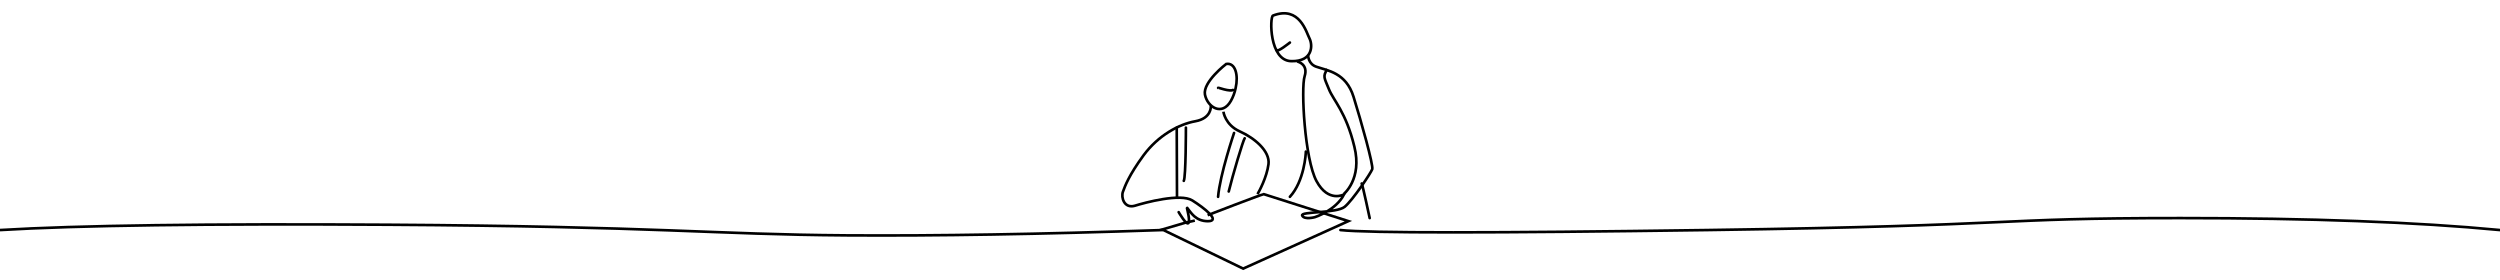
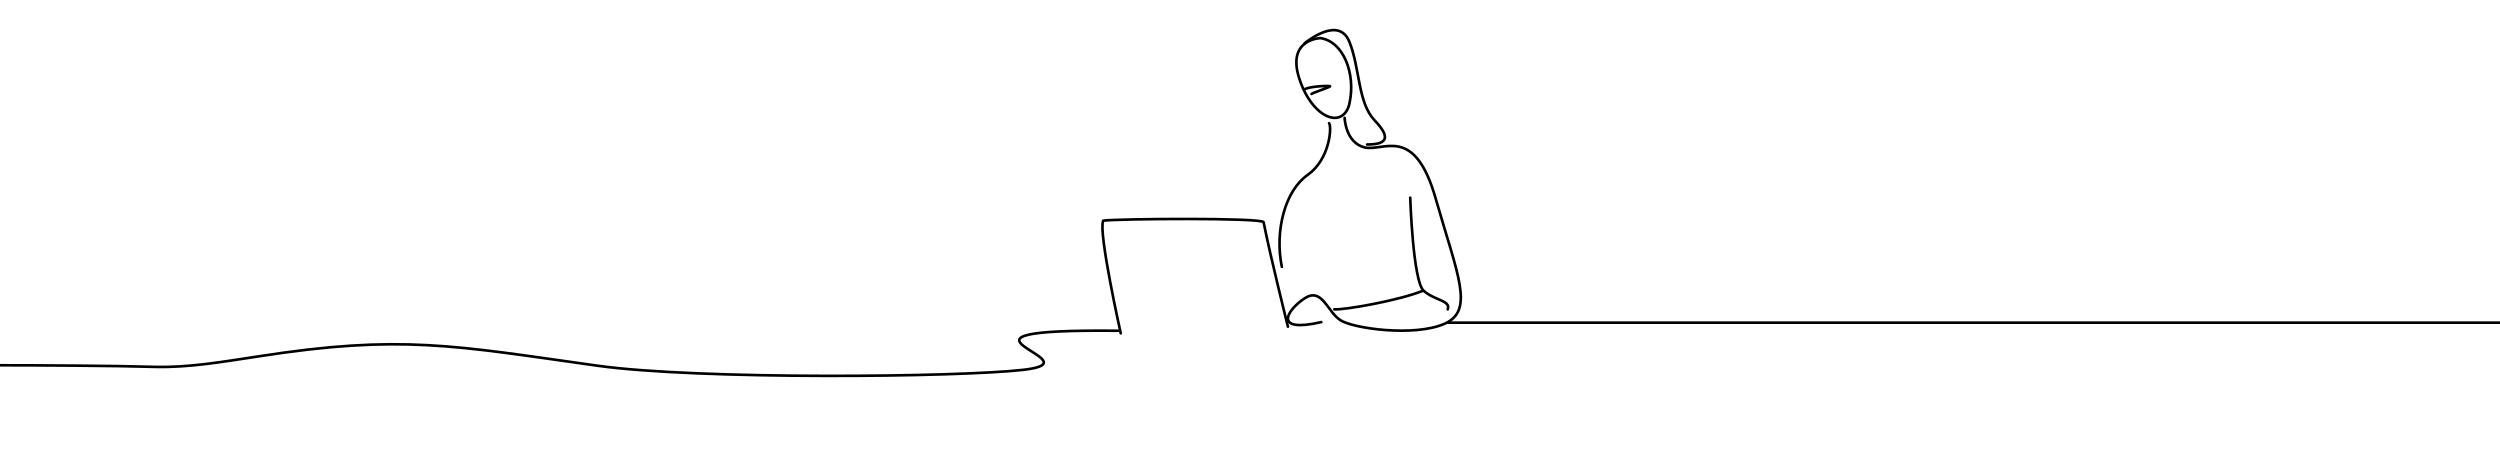
- <svg xmlns="http://www.w3.org/2000/svg" width="940px" height="105px" viewBox="0 0 940 105" version="1.1">
-   <g id="MenuOpen2" stroke="none" stroke-width="1" fill="none" fill-rule="evenodd">
-     <path d="M461.055,24.05 C461.055,24.05 452.224,30.791 453.055,35.549 C453.99,40.307 459.496,43.776 462.821,37.928 C463.652,36.441 464.276,34.756 464.587,33.17 C465.73,28.214 464.483,23.456 461.055,24.05 Z" id="Path" stroke="#000000" />
-     <path d="M458.19,33.173 C456.85,32.307 462.994,35.05 464,33.534" id="Path" stroke="#000000" />
-     <path d="M443.182,79.771 C443.182,79.771 446.305,85.167 446.909,83.768 C447.413,82.569 446.506,79.272 446.305,78.272 C446.305,78.172 446.405,78.172 446.405,78.172 C447.715,79.771 449.428,83.169 454.163,83.169 C459.2,83.169 452.752,78.172 448.32,75.374 C443.887,72.576 430.488,76.174 426.66,77.373 C422.731,78.472 421.421,74.275 422.227,72.077 C423.033,69.878 424.443,65.981 429.984,58.387 C435.525,50.892 443.282,46.695 449.428,45.596 C455.573,44.497 455.271,40 455.271,40" id="Path" stroke="#000000" stroke-linecap="round" />
-     <path d="M460,42 C460,42 460.636,46.936 466.145,49.404 C471.655,51.873 477.589,56.809 476.953,61.745 C476.317,66.682 473.456,71.914 472.821,73" id="Path" stroke="#000000" />
-     <path d="M458,74 C458.692,65.669 464,50 464,50" id="Path" stroke="#000000" stroke-linecap="round" />
-     <path d="M468,52 C467.379,52.777 463.448,66.078 462,72" id="Path" stroke="#000000" stroke-linecap="round" />
-     <path d="M445.9,48 C445.9,48 445.9,66.607 445.1,68" id="Path" stroke="#000000" stroke-linecap="round" />
-     <path d="M442.45,48 L442.55,74" id="Path" stroke="#000000" stroke-linecap="round" />
-     <path d="M449.253,82.942 L445.637,83.754 L437,86.29 L467.43,101 L507,83.145 L475.164,73 C473.758,73.304 454.073,80.913 454.073,80.913" id="Path" stroke="#000000" />
-     <path d="M478.639,5.858 C477.395,6.365 477.187,22.792 485.481,22.995 C493.775,23.198 493.568,16.911 492.427,14.579 C491.183,12.246 488.695,2.004 478.639,5.858 Z" id="Path" stroke="#000000" />
-     <path d="M480,18.793 C480.106,19.931 485,16 485,16" id="Path" stroke="#000000" stroke-linecap="round" />
-     <path d="M491.864,21 C491.864,21 491.965,24.087 494.914,25.083 C499.185,26.577 506.099,27.274 508.946,36.437 C511.793,45.599 516.47,62.231 515.962,63.625 C515.453,65.02 508.641,75.278 505.59,77.767 C502.54,80.257 488.712,79.46 489.627,81.054 C490.44,82.747 494.406,81.651 494.406,81.651 C494.406,81.651 502.235,79.162 505.387,73.087 C505.387,73.087 499.49,76.373 495.016,68.107 C490.542,59.841 489.118,33.15 490.542,28.669 C491.965,24.187 488,23.191 488,23.191" id="Path" stroke="#000000" stroke-linecap="round" />
-     <path d="M491,57 C491,57.814 490.41,68.096 485,74" id="Path" stroke="#000000" stroke-linecap="round" />
-     <path d="M512,69 C512.409,69.776 515,82 515,82" id="Path" stroke="#000000" stroke-linecap="round" />
-     <path d="M505.195,73 C505.195,73 512.292,67.376 509.236,55.124 C506.082,42.068 501.351,37.75 499.675,33.532 C498,29.314 497.211,28.812 499.084,26" id="Path" stroke="#000000" />
-     <path d="M0,86.5 C29.261,84.739 77.916,84.072 145.965,84.5 C248.039,85.141 267.976,88.154 318.34,88.5 C351.916,88.731 391.469,88.064 437,86.5" id="Path" stroke="#000000" stroke-linecap="round" />
-     <path d="M504,86.5 C514.568,87.66 560.564,87.66 641.988,86.5 C764.125,84.76 746.856,82 819.855,82 C868.521,82 908.57,83.5 940,86.5" id="Path" stroke="#000000" stroke-linecap="round" />
+ <svg xmlns="http://www.w3.org/2000/svg" width="940px" height="175px" viewBox="0 0 940 175" version="1.1">
+   <g id="MenuOpen1" stroke="none" stroke-width="1" fill="none" fill-rule="evenodd">
+     <path d="M484.268,122.829 C484.268,122.829 477.667,96.504 475.116,83.562 C474.816,81.797 419.453,82.238 414.801,82.973 C412.851,87.091 421.403,125.329 421.403,125.329" id="Path" stroke="#000000" stroke-linecap="round" />
+     <path d="M-1.98951966e-13,137.345 C13.785,137.345 44.33,137.515 57.586,137.934 C70.841,138.354 83.948,135.977 97.055,134.019 C150.823,125.629 170.632,129.964 224.698,137.515 C262.827,142.829 360.681,141.85 384.81,139.053 C414.3,135.697 343.553,123.531 420.854,124.37" id="Path" stroke="#000000" />
+     <path d="M496.493,14.329 C496.493,14.329 483.71,14.618 488.522,29.517 C492.132,40.799 499.802,46.295 504.314,43.691 C505.818,42.824 507.021,41.088 507.472,38.484 C509.728,27.781 505.216,15.631 496.493,14.329 Z" id="Path" stroke="#000000" stroke-linecap="round" />
+     <path d="M505.578,44.329 C505.578,44.329 505.875,53.586 513.009,55.407 C520.143,57.228 531.884,46.454 539.91,74.982 C548.084,103.511 554.474,116.713 543.179,121.72 C531.884,126.728 508.699,123.541 503.943,120.355 C499.038,117.168 497.106,107.911 490.567,112.16 C484.028,116.409 478.231,125.362 496.809,121.113" id="Path" stroke="#000000" stroke-linecap="round" />
+     <path d="M499.738,46.329 C500.82,47.653 500.047,59.866 491.705,65.751 C483.208,71.637 479.191,86.792 481.972,100.329" id="Path" stroke="#000000" stroke-linecap="round" />
+     <path d="M530.244,74.329 C530.244,74.329 531.251,105.638 535.278,109.304 C539.306,112.969 545.635,112.969 544.341,116.329" id="Path" stroke="#000000" stroke-linecap="round" />
+     <path d="M535,109.329 C526.072,112.972 505.339,116.615 501.707,116.311" id="Path" stroke="#000000" stroke-linecap="round" />
+     <path d="M490.61,33.549 C492.689,32.362 500.411,32.125 500.114,32.481 C499.817,32.837 493.431,34.973 493.134,35.329" id="Path" stroke="#000000" stroke-linecap="round" />
+     <path d="M490.61,16.178 C491.352,15.733 503.369,5.787 507.375,15.733 C511.38,25.679 510.49,38.594 516.87,45.274 C523.249,51.954 521.321,54.329 514.051,54.329" id="Path" stroke="#000000" stroke-linecap="round" />
+     <path d="M544.512,121.329 L940,121.329" id="Path" stroke="#000000" stroke-linecap="round" />
  </g>
</svg>
